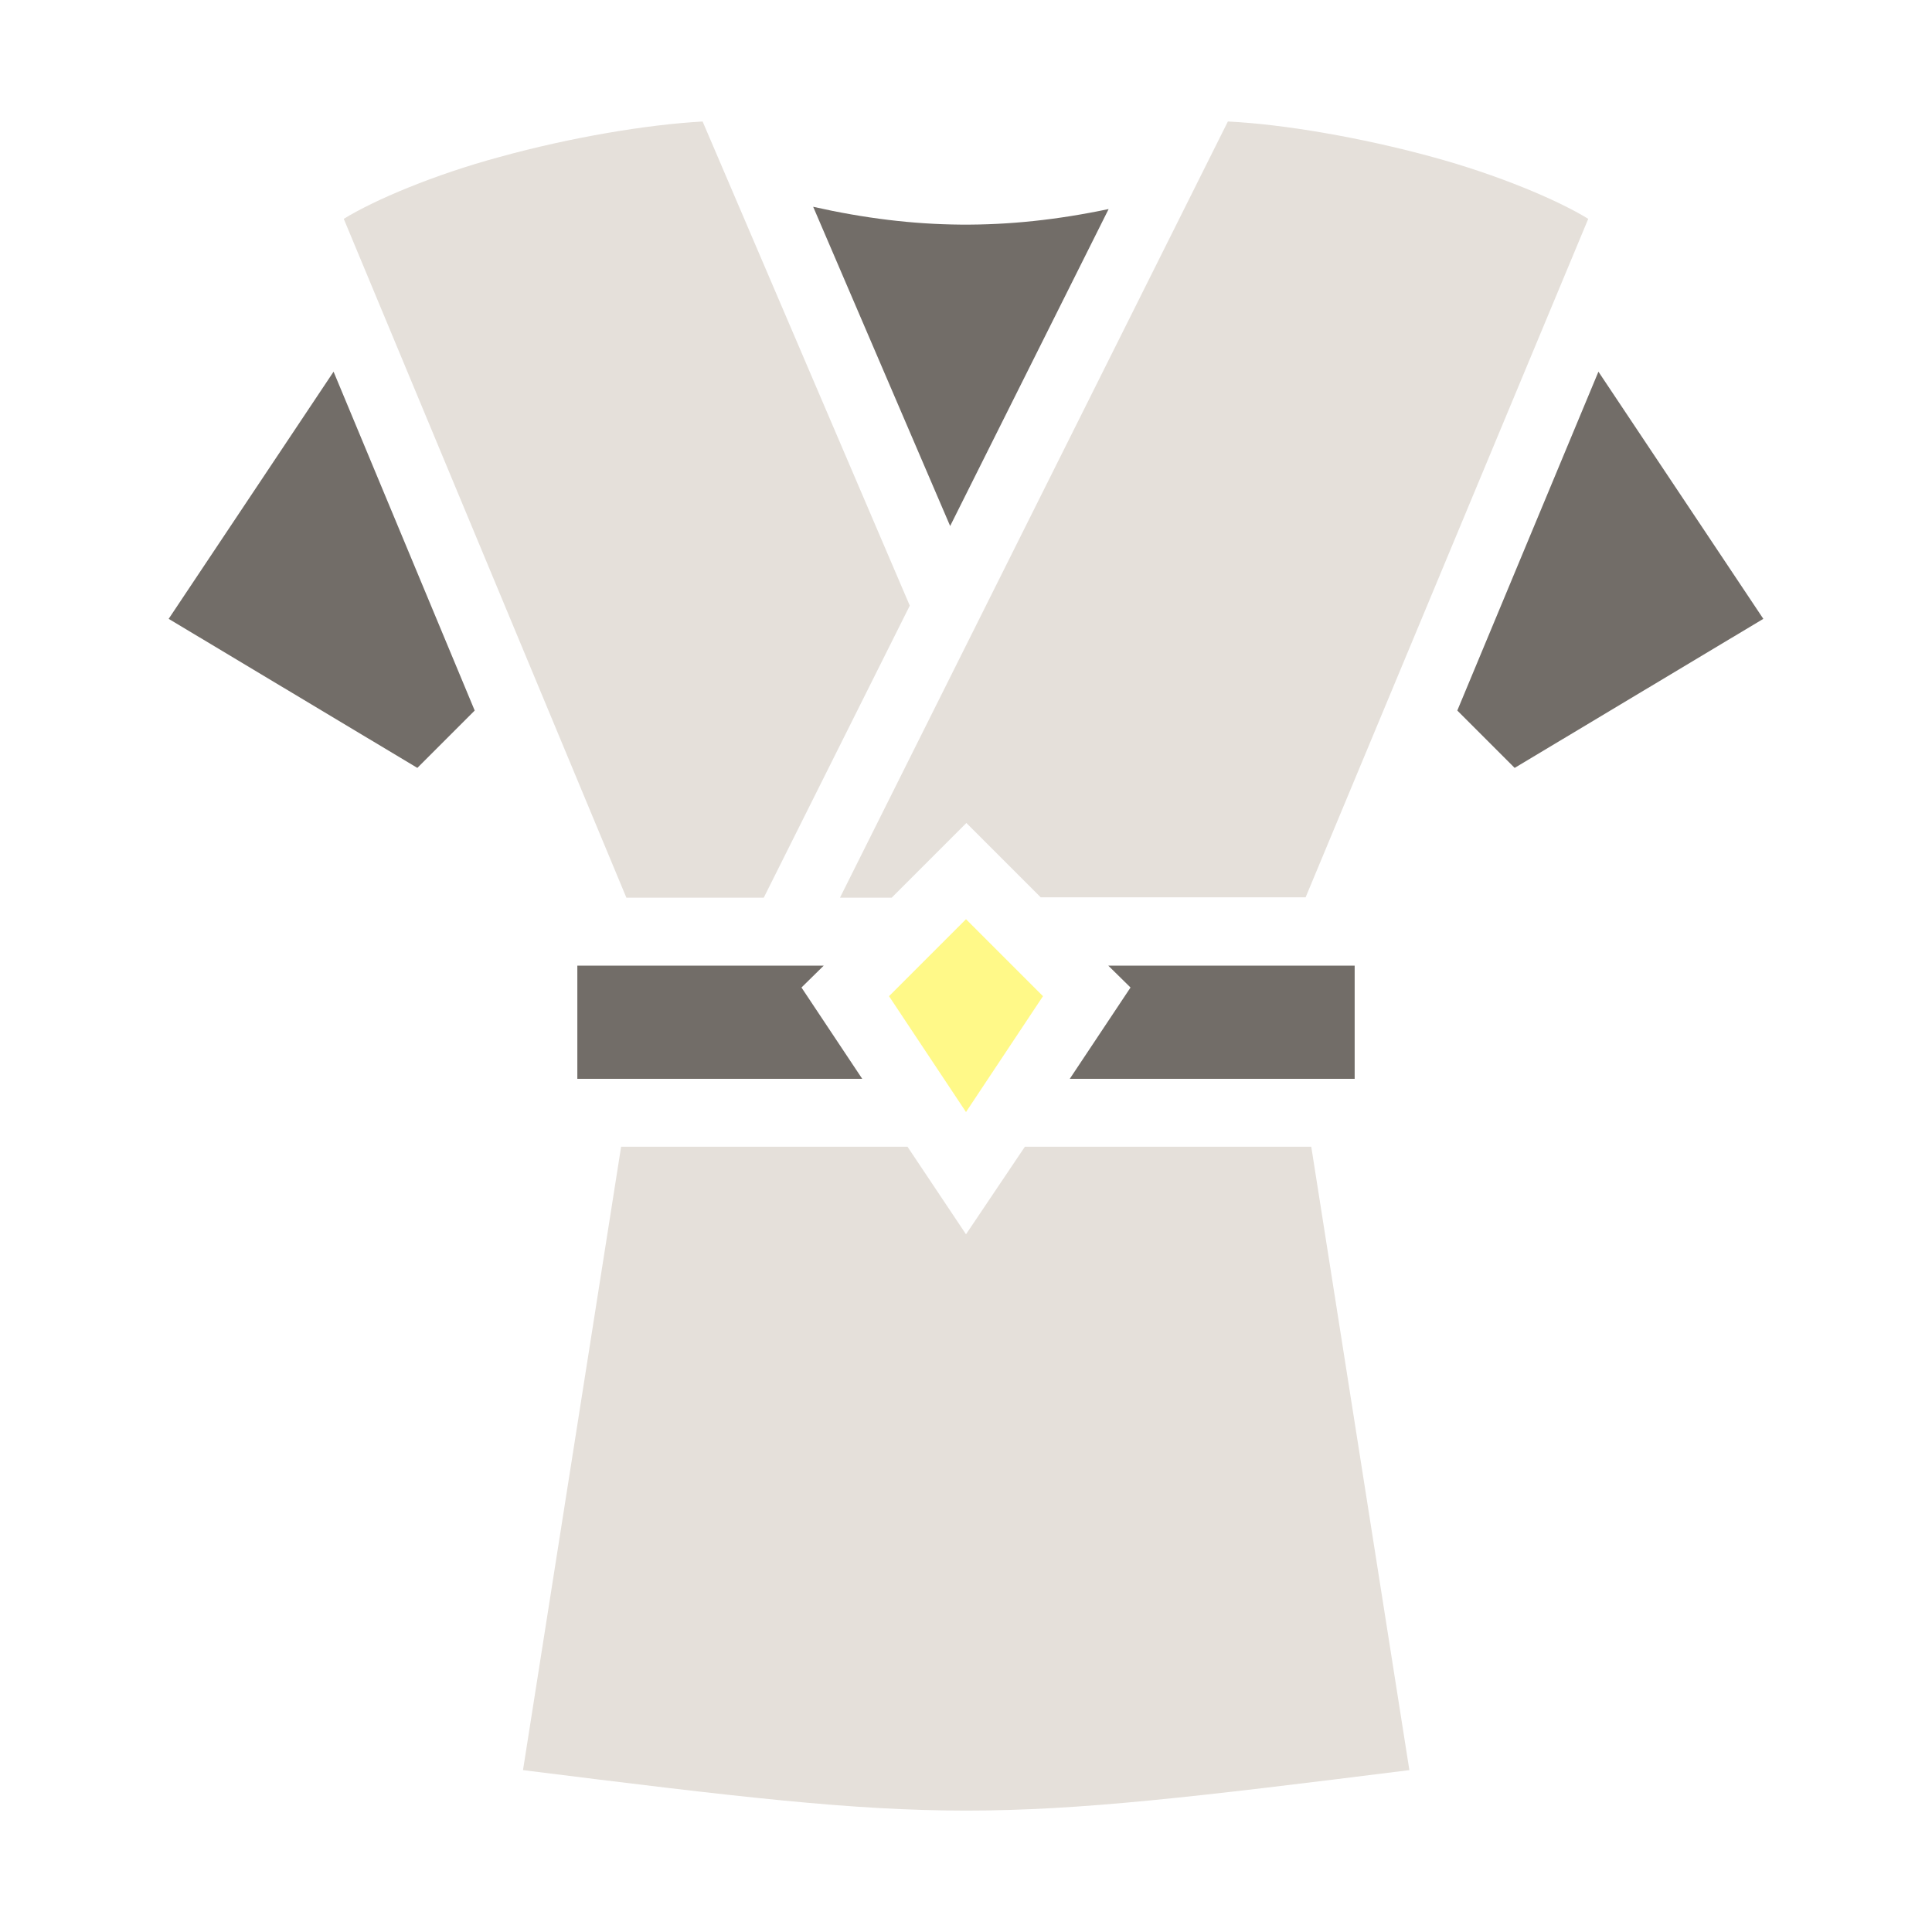
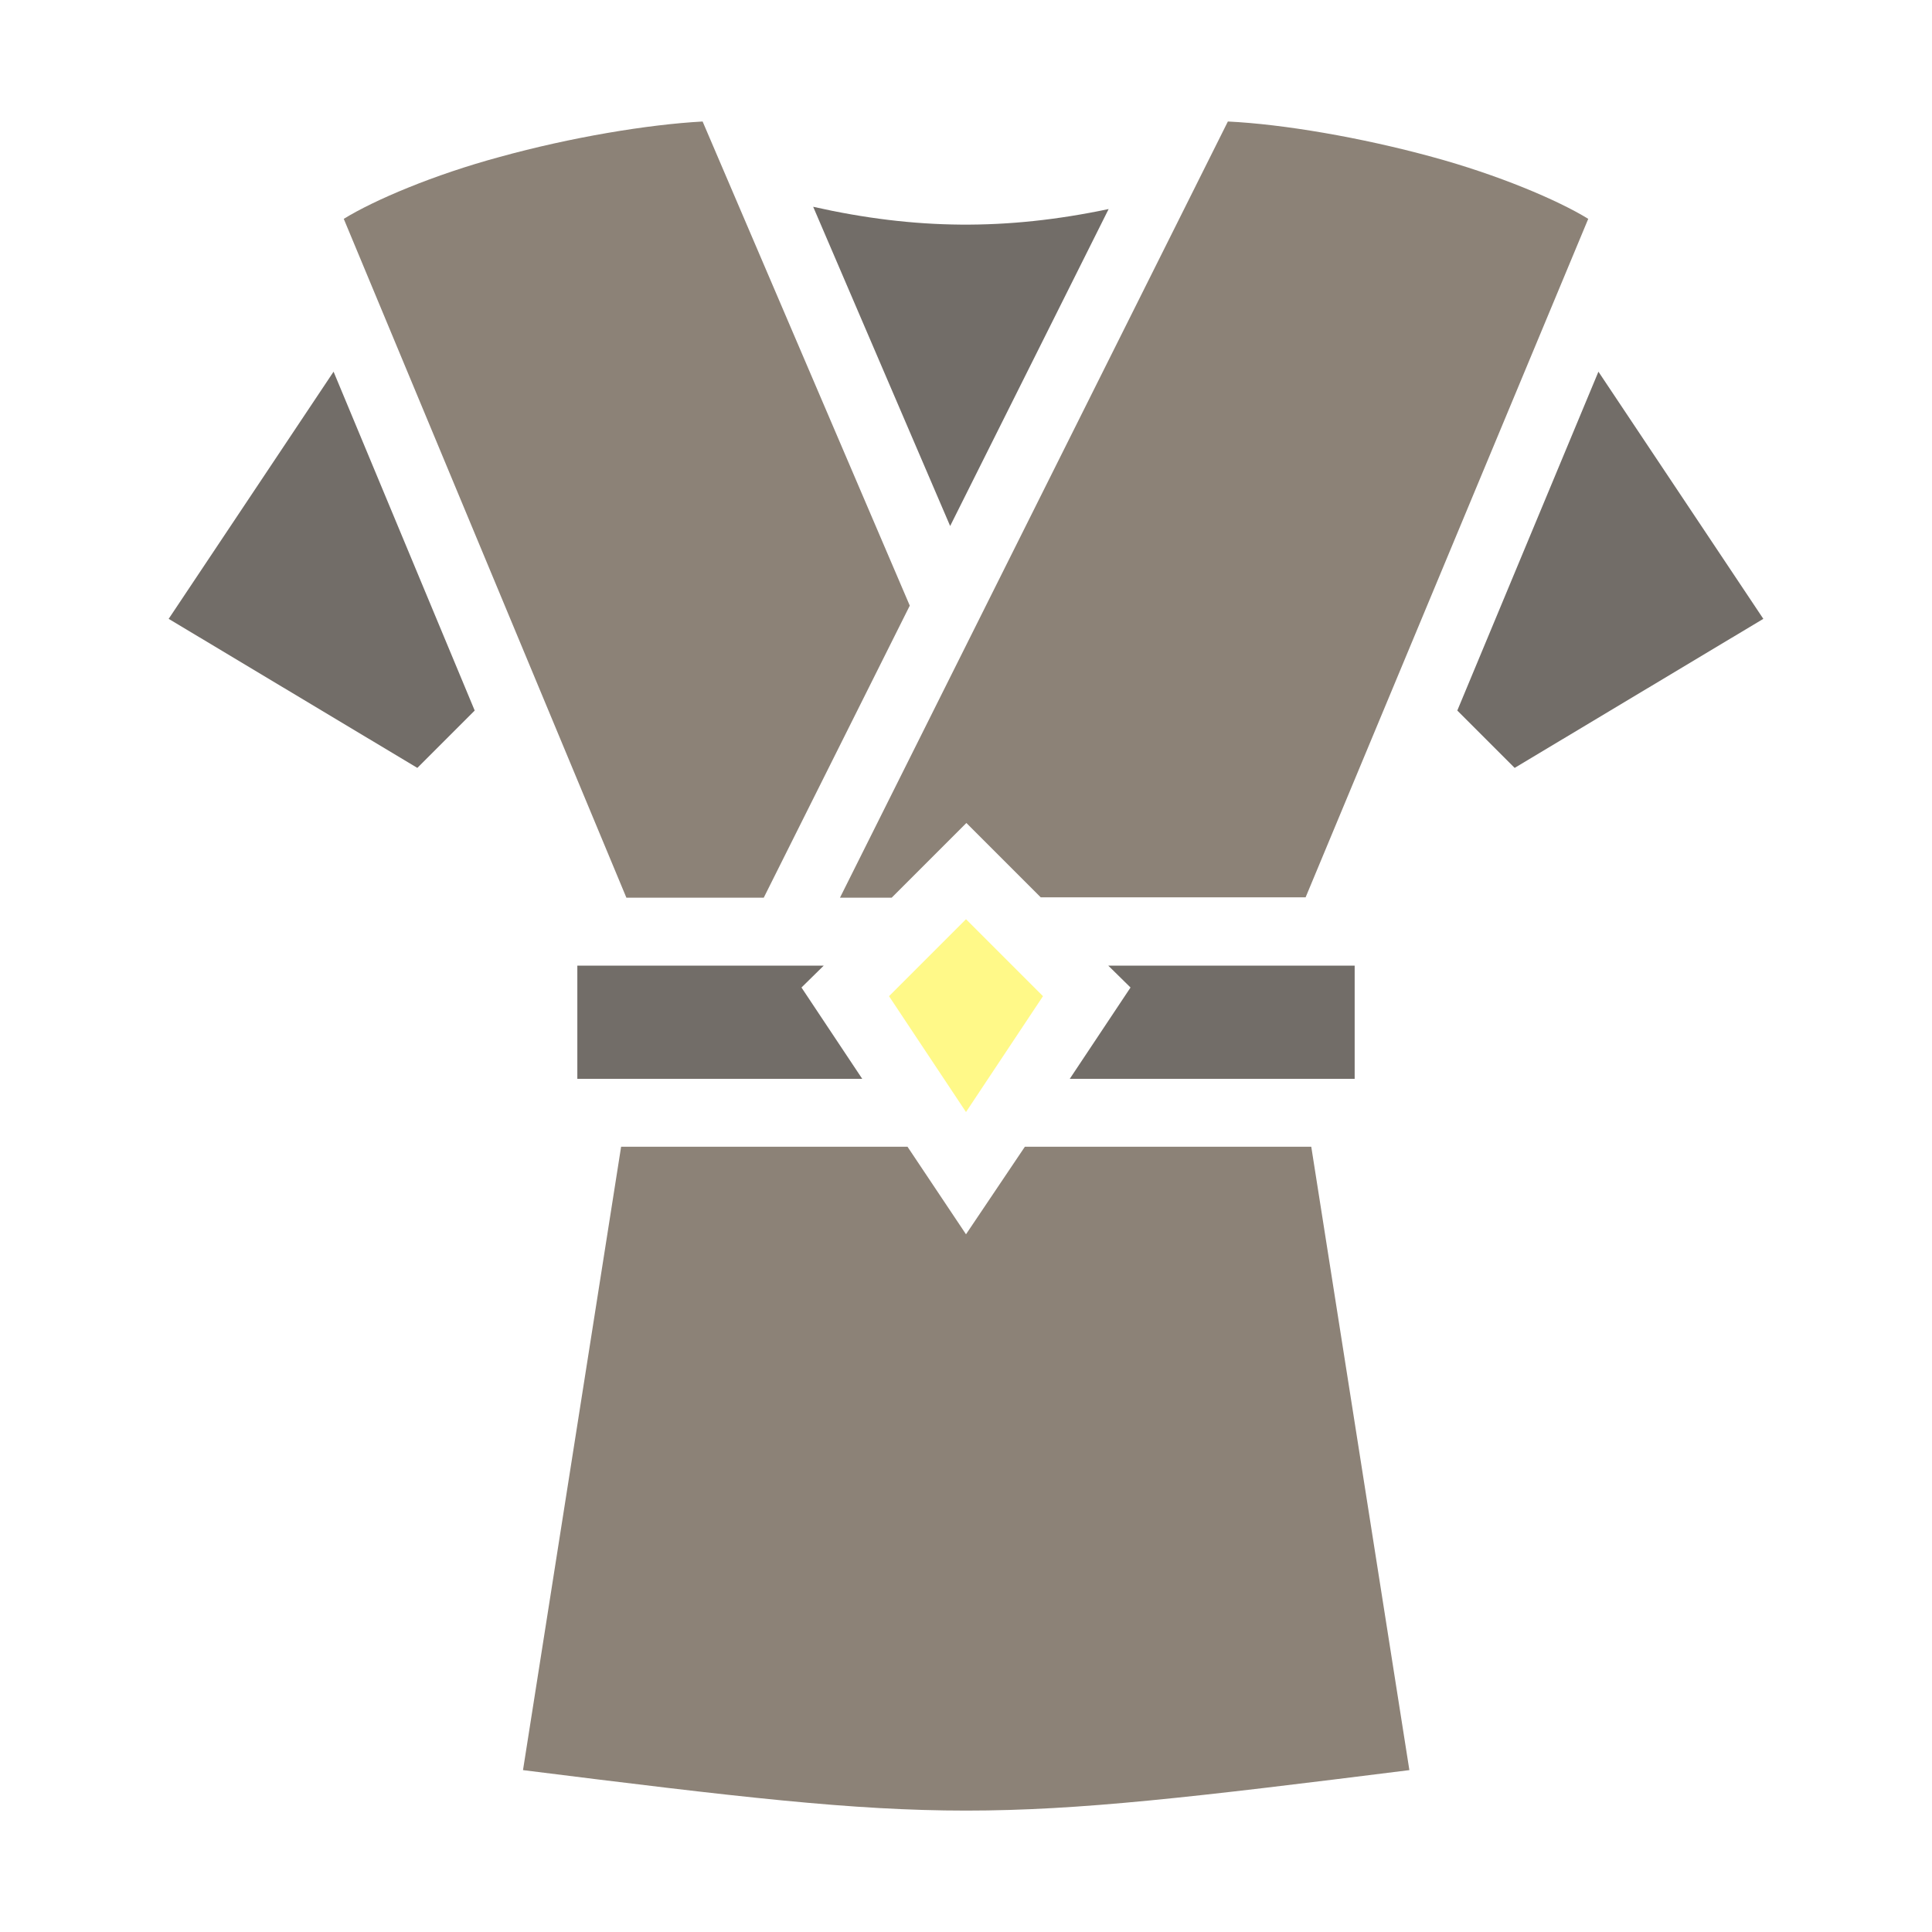
<svg xmlns="http://www.w3.org/2000/svg" version="1.1" id="Calque_1" x="0px" y="0px" width="512px" height="512px" viewBox="0 0 512 512" style="enable-background:new 0 0 512 512;" xml:space="preserve">
  <style type="text/css">
- 	.st0{fill:#E5E0DA;}
+ 	.st0{fill:#8C8277;}
	.st1{fill:#FFF988;}
	.st2{fill:#726D68;}
</style>
  <g transform="translate(0,0)">
-     <path class="st0" d="M325.4,32.2L222.6,237.9h13.7l13.4-13.4l6.4-6.4l19.7,19.7H346L420.9,58c-8.1-5-24-11.7-41.3-16.4   C360.6,36.4,340,32.9,325.4,32.2z M186.2,32.2c-14.6,0.8-35,4.2-53.8,9.4C115,46.3,99.2,53,91.1,58L166,237.9h36.4l38.7-77.4   L186.2,32.2z M164.6,303.9l-26,165.2c114.2,14.3,120.7,14.3,234.9,0l-26-165.2h-75.9L256,327.1l-15.5-23.2L164.6,303.9z" />
+     <path class="st0" d="M325.4,32.2L222.6,237.9h13.7l13.4-13.4l6.4-6.4l19.7,19.7H346L420.9,58c-8.1-5-24-11.7-41.3-16.4   C360.6,36.4,340,32.9,325.4,32.2z M186.2,32.2c-14.6,0.8-35,4.2-53.8,9.4C115,46.3,99.2,53,91.1,58L166,237.9h36.4l38.7-77.4   L186.2,32.2z M164.6,303.9l-26,165.2c114.2,14.3,120.7,14.3,234.9,0l-26-165.2h-75.9L256,327.1l-15.5-23.2H164.6z" />
  </g>
  <polygon class="st1" points="256,243.6 235.6,264 256,294.7 276.4,264 " />
  <polygon class="st2" points="153,255.9 153,285.9 228.5,285.9 212.4,261.7 218.3,255.9 " />
  <polygon class="st2" points="293.7,255.9 299.6,261.7 283.5,285.9 359,285.9 359,255.9 " />
  <path class="st2" d="M215.5,54.8l36.3,84.6l42-84C266.7,61.1,242.6,60.9,215.5,54.8L215.5,54.8z" />
  <polygon class="st2" points="88.4,98.5 44.7,164 110.6,203.5 125.8,188.3 " />
  <polygon class="st2" points="423.6,98.5 386.2,188.3 401.4,203.5 467.3,164 " />
</svg>
